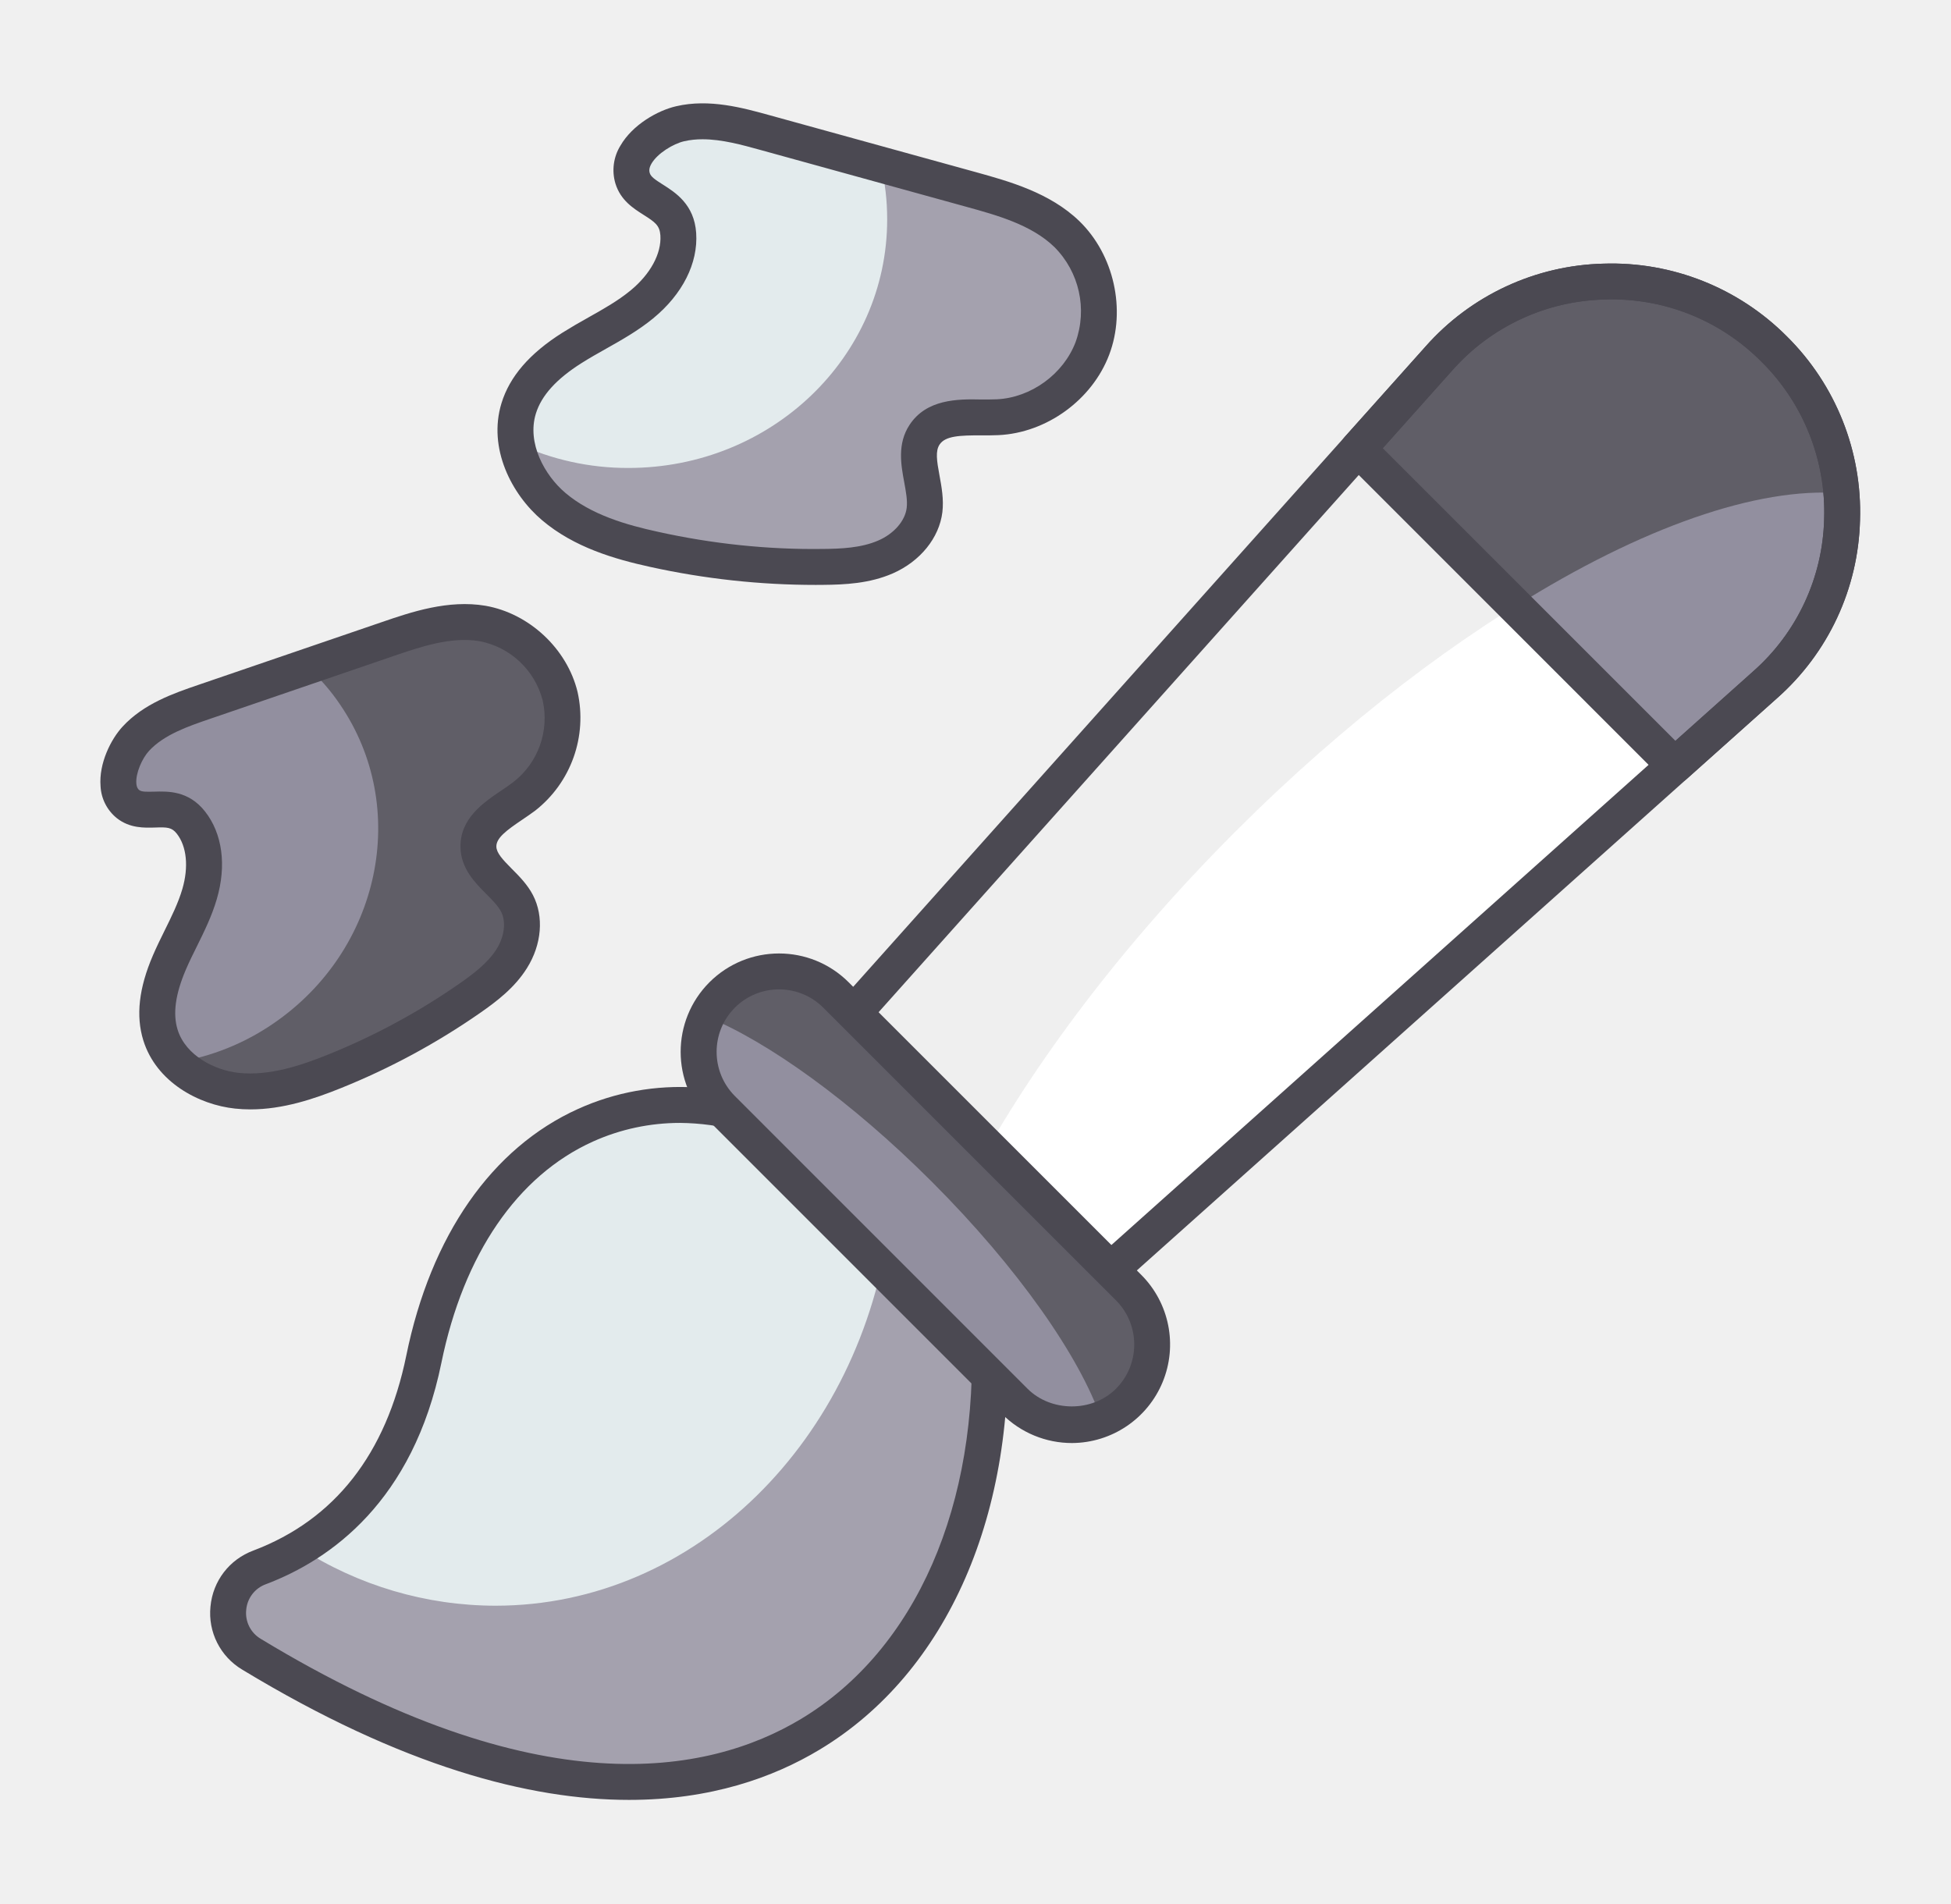
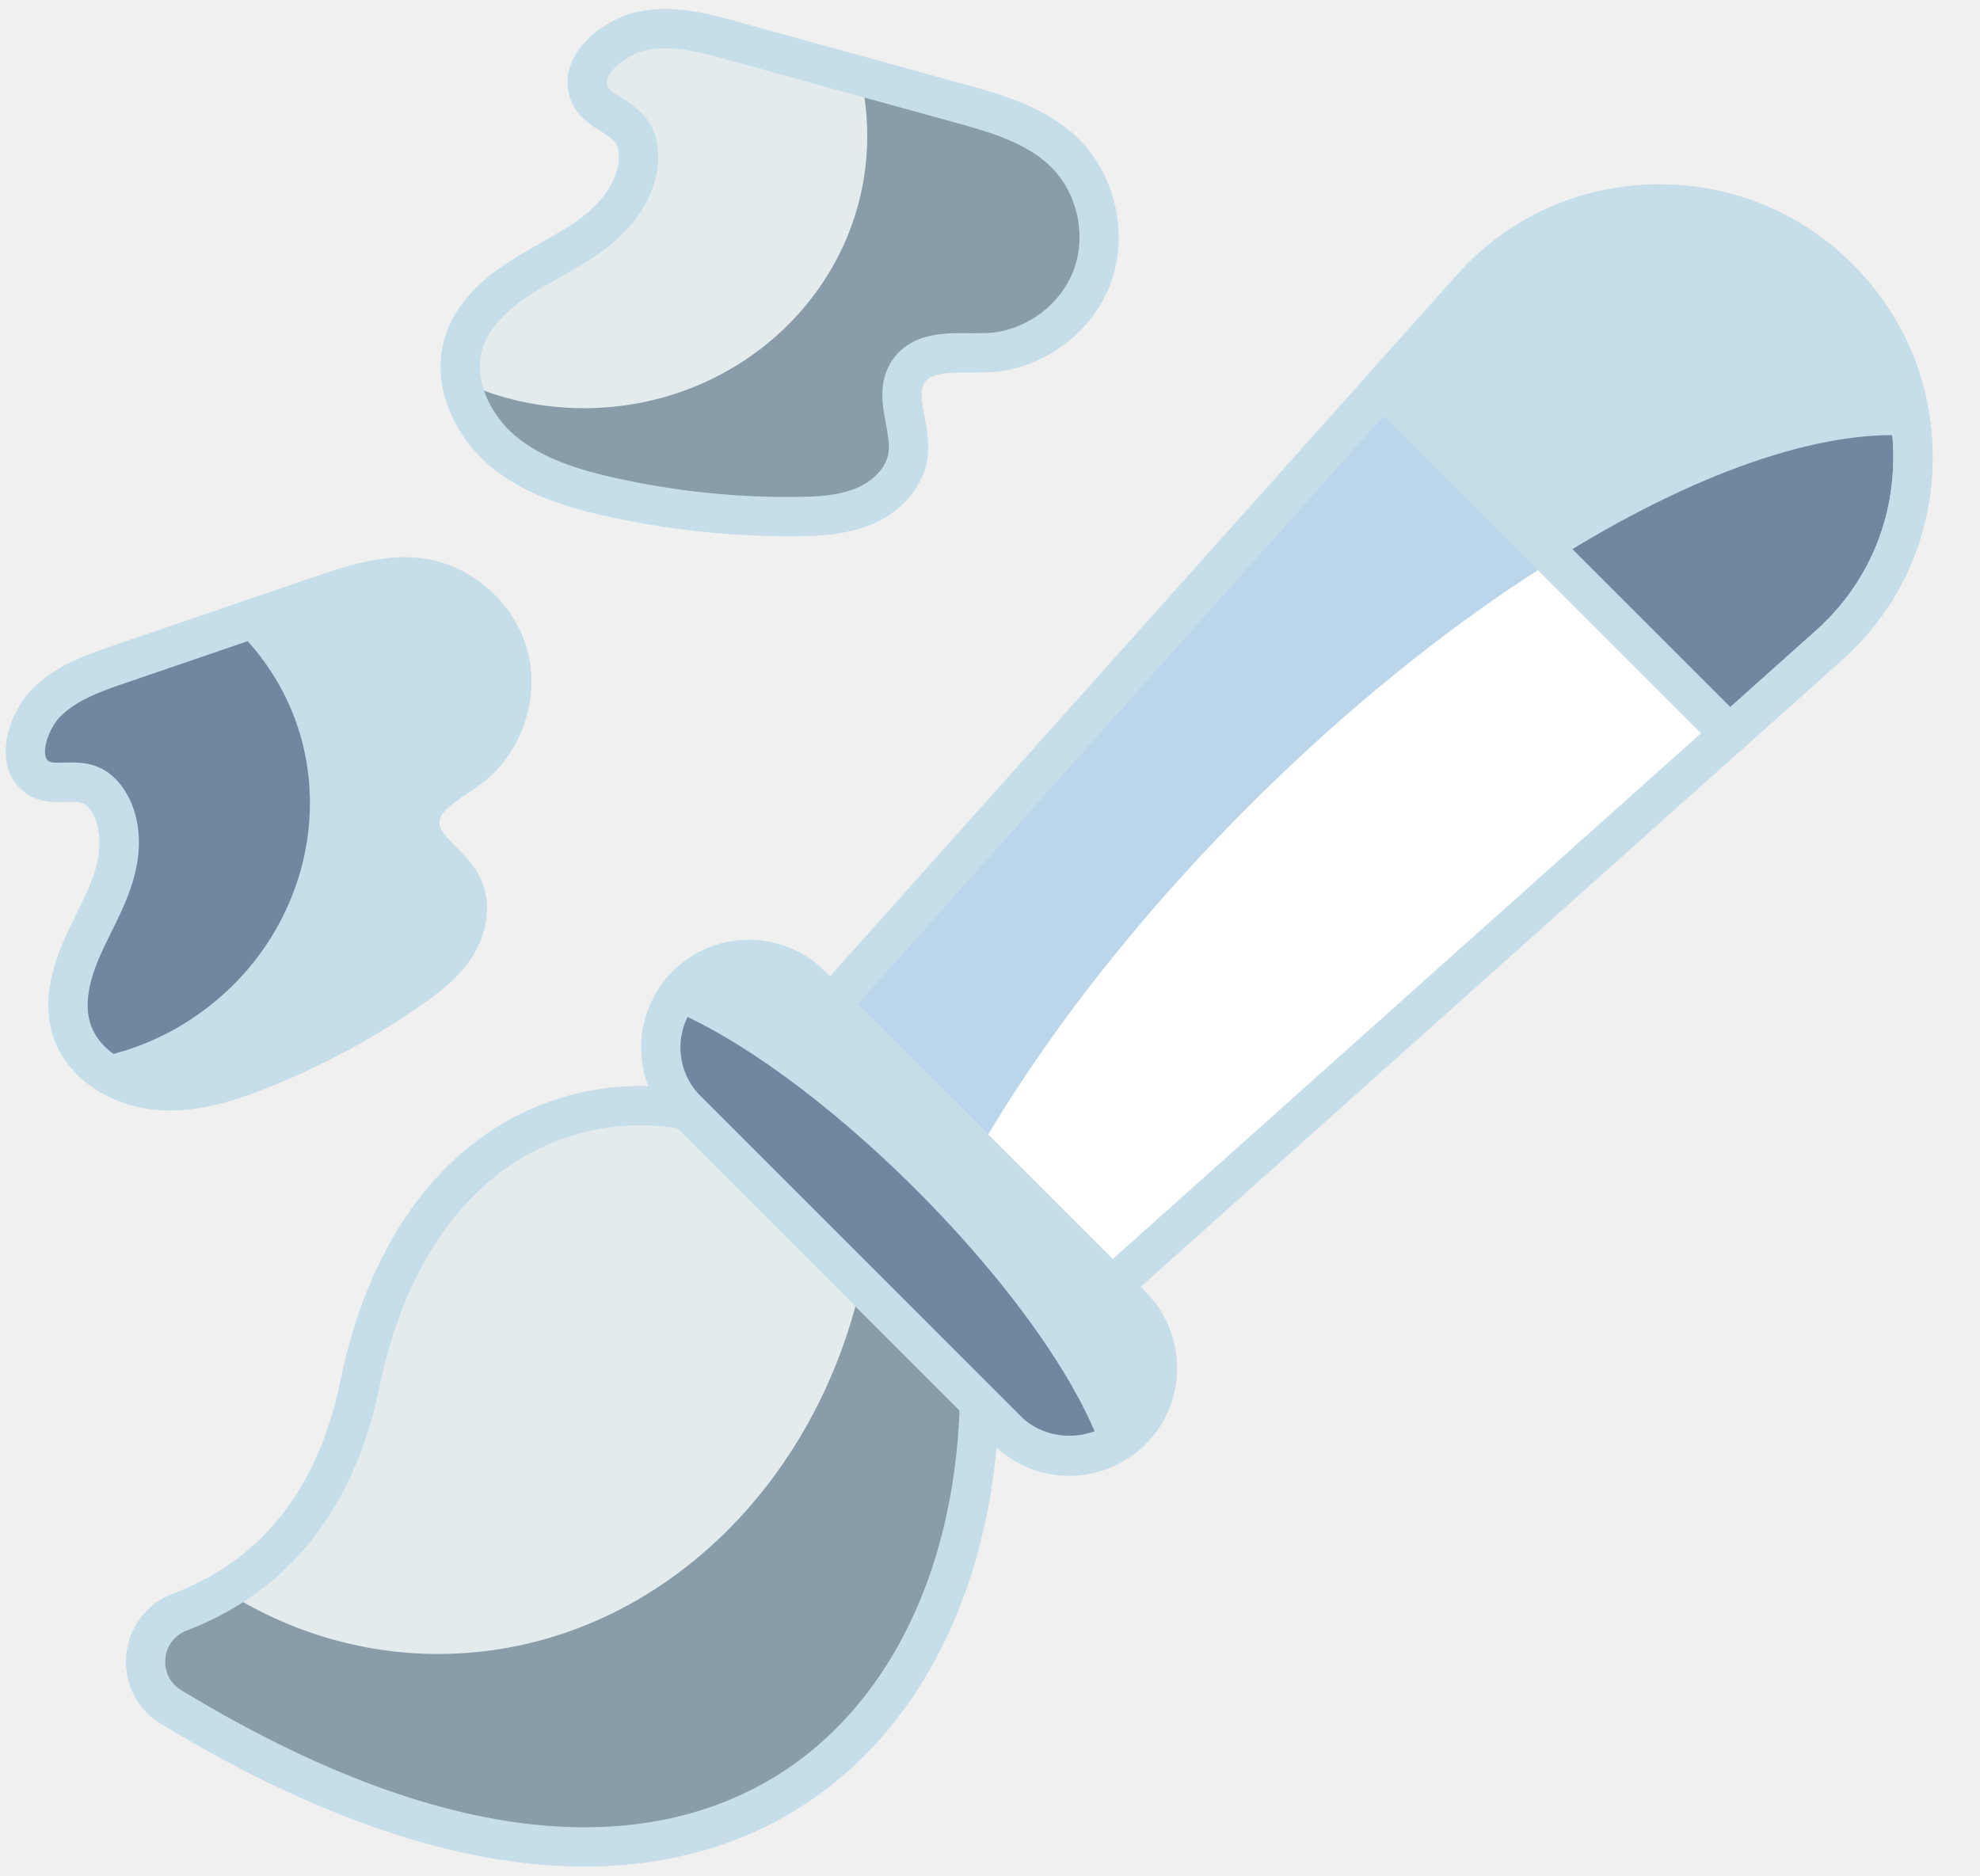
- <svg xmlns="http://www.w3.org/2000/svg" width="41" height="40" fill="none">
-   <path fill="#E3EBED" d="m16.958 23.956 3.822 3.822c.413 7.274-4.99 13.359-15.494 6.99-.732-.442-.626-1.532.173-1.828 1.352-.514 2.9-1.693 3.448-4.375 1.056-5.168 5.095-6.302 8.051-4.61" />
-   <path fill="#A4A1AE" d="M5.283 34.764c-.733-.44-.62-1.526.172-1.827a6 6 0 0 0 .845-.405 7.6 7.6 0 0 0 4.111 1.215c4.206 0 7.688-3.49 8.283-8.059l2.085 2.086c.414 7.274-4.99 13.36-15.496 6.99" />
-   <path fill="#fff" d="m37.285 7.339.006.005c1.97 1.97 1.883 5.199-.198 7.049L22.925 27.056l-5.352-5.352L30.237 7.536c1.85-2.08 5.078-2.168 7.048-.197" />
-   <path fill="#EFEFEF" d="m37.285 7.339.006.005a4.8 4.8 0 0 1 1.402 3.023c-3.04-.235-8.124 2.503-12.728 7.107-2.375 2.375-4.246 4.872-5.481 7.147l-2.911-2.911L30.24 7.533c1.843-2.078 5.073-2.168 7.045-.195" />
-   <path fill="#928F9F" d="m37.285 7.339.006.005q.16.16.296.33c.061.061.106.128.15.195q.1.117.174.24c.09.124.162.252.23.386q.076.141.145.29c.055.124.106.241.145.37.044.111.078.234.117.352q.06.244.1.502.027.175.045.358a4.82 4.82 0 0 1-1.598 4.023l-1.9 1.699-6.654-6.655 1.699-1.9c1.843-2.078 5.073-2.168 7.045-.195" />
-   <path fill="#605E67" d="m37.285 7.339.006.005q.16.16.296.33c.061.061.106.128.15.195q.1.117.174.24c.09.124.162.252.23.386q.076.141.145.29c.055.124.106.241.145.37.044.111.078.234.117.352q.06.244.1.502.027.175.045.358c-1.76-.14-4.207.72-6.844 2.375L28.54 9.434l1.699-1.9c1.843-2.078 5.073-2.168 7.045-.195" />
-   <path fill="#4B4952" d="M35.194 16.468a.38.38 0 0 1-.267-.111l-6.654-6.655a.377.377 0 0 1-.015-.518l1.698-1.899a5.16 5.16 0 0 1 3.741-1.744 5.2 5.2 0 0 1 3.855 1.53 5.2 5.2 0 0 1 1.536 3.861 5.16 5.16 0 0 1-1.744 3.742l-1.899 1.698a.38.38 0 0 1-.251.096M29.059 9.42l6.15 6.15 1.633-1.46a4.41 4.41 0 0 0 1.492-3.2 4.44 4.44 0 0 0-1.31-3.3 4.43 4.43 0 0 0-3.305-1.315 4.4 4.4 0 0 0-3.2 1.49zM13.22 37.828c-2.084 0-4.761-.696-8.13-2.738a1.38 1.38 0 0 1-.667-1.324c.05-.54.397-.992.905-1.18 1.706-.647 2.786-2.026 3.21-4.096.515-2.524 1.797-4.365 3.61-5.184 1.575-.712 3.397-.596 4.998.322a.4.4 0 0 1 .08.061l3.82 3.822a.38.38 0 0 1 .11.245c.23 4.028-1.241 7.399-3.934 9.017-.968.583-2.284 1.055-4.002 1.055M14.291 23.6c-.63 0-1.252.131-1.833.393-1.586.717-2.715 2.368-3.182 4.648-.595 2.914-2.33 4.139-3.683 4.652a.63.63 0 0 0-.419.543.63.63 0 0 0 .307.608c5.823 3.531 9.387 2.864 11.352 1.683 2.417-1.453 3.749-4.506 3.578-8.185l-3.683-3.683a5 5 0 0 0-2.437-.659" />
-   <path fill="#4B4952" d="M22.925 27.434a.38.38 0 0 1-.267-.11l-5.352-5.353a.377.377 0 0 1-.014-.518L29.955 7.285a5.16 5.16 0 0 1 3.742-1.744 5.2 5.2 0 0 1 3.855 1.53l.006.006a5.19 5.19 0 0 1 1.53 3.855 5.16 5.16 0 0 1-1.744 3.743L23.177 27.338a.38.38 0 0 1-.252.096m-4.833-5.745 4.848 4.849L36.842 14.11a4.41 4.41 0 0 0 1.492-3.2 4.44 4.44 0 0 0-1.31-3.3l-.005-.005a4.41 4.41 0 0 0-3.3-1.31 4.41 4.41 0 0 0-3.2 1.49z" />
-   <path fill="#928F9F" d="M15.176 20.91a1.69 1.69 0 0 1 2.391 0l6.152 6.152c.665.665.66 1.732 0 2.392a1.7 1.7 0 0 1-1.19.497c-.436 0-.872-.168-1.201-.497l-6.152-6.152a1.69 1.69 0 0 1 0-2.392" />
-   <path fill="#605E67" d="M15.176 20.91a1.69 1.69 0 0 1 2.391 0l6.152 6.152a1.688 1.688 0 0 1-.575 2.766c-.447-1.307-1.75-3.18-3.56-4.99-1.698-1.698-3.453-2.95-4.732-3.47.078-.167.19-.323.324-.457" />
-   <path fill="#4B4952" d="M22.529 30.328a2.07 2.07 0 0 1-1.468-.607l-6.152-6.152a2.07 2.07 0 0 1 0-2.925 2.07 2.07 0 0 1 2.925 0l6.152 6.152a2.071 2.071 0 0 1-1.457 3.532m-7.086-9.15a1.316 1.316 0 0 0 0 1.857l6.151 6.152c.49.49 1.358.5 1.858 0a1.316 1.316 0 0 0 0-1.858L17.3 21.177a1.316 1.316 0 0 0-1.857 0" />
-   <path fill="#E3EBED" d="M14.254 4.921c.039.576-.321 1.113-.767 1.478-.446.366-.98.604-1.468.913-.487.309-.95.72-1.119 1.271-.227.739.146 1.562.735 2.062.59.5 1.356.735 2.111.901a15.8 15.8 0 0 0 3.549.369c.447-.005.906-.03 1.315-.21.41-.18.765-.542.82-.986.064-.535-.297-1.134 0-1.584.303-.46.987-.34 1.537-.366a2.3 2.3 0 0 0 1.99-1.448 2.3 2.3 0 0 0-.537-2.401c-.537-.521-1.29-.739-2.012-.938l-4.326-1.195c-.584-.16-1.198-.323-1.788-.187-.452.104-1.17.597-1 1.146.154.505.911.454.96 1.175" />
-   <path fill="#A4A1AE" d="M22.953 7.319c-.302.818-1.12 1.404-1.982 1.447-.552.026-1.241-.094-1.543.371-.293.448.069 1.043 0 1.586-.052.44-.405.801-.819.982-.405.181-.87.207-1.31.207a15.8 15.8 0 0 1-3.55-.362c-.76-.172-1.526-.405-2.113-.905-.405-.336-.698-.827-.775-1.327a5.5 5.5 0 0 0 2.344.517c3.008 0 5.439-2.336 5.439-5.223 0-.396-.043-.784-.138-1.155.629.173 1.267.354 1.904.526.716.198 1.474.414 2.009.94.629.603.844 1.585.534 2.396" />
-   <path fill="#4B4952" d="M17.14 12.293c-1.168 0-2.335-.127-3.475-.378-.747-.164-1.6-.41-2.274-.982-.635-.538-1.144-1.508-.852-2.46.172-.56.59-1.045 1.279-1.48q.266-.166.545-.32c.32-.18.622-.35.885-.566.42-.344.655-.778.63-1.16-.015-.21-.112-.278-.351-.43-.216-.137-.486-.307-.594-.66a.98.98 0 0 1 .104-.794c.256-.444.787-.742 1.172-.83.698-.163 1.405.034 1.973.191l4.326 1.194c.693.192 1.555.43 2.175 1.03.727.706.985 1.86.627 2.806-.358.948-1.314 1.643-2.325 1.691q-.175.007-.363.005c-.45-.001-.756.01-.877.193-.089.135-.06.337-.001.653.043.234.092.499.06.768-.066.54-.465 1.034-1.042 1.287-.49.214-1.013.237-1.463.241zm-2.376-9.366q-.197-.001-.385.041c-.232.053-.564.256-.689.472-.056.097-.047.158-.036.196.025.082.117.142.276.243.263.167.66.417.7 1.017.043.635-.287 1.289-.904 1.795-.313.257-.659.452-.993.64-.172.097-.345.194-.512.3-.53.335-.843.682-.96 1.062-.191.622.187 1.298.618 1.664.548.466 1.293.677 1.949.82 1.135.252 2.31.376 3.463.36.377-.003.808-.02 1.168-.178.329-.143.562-.412.595-.685.019-.156-.016-.342-.052-.54-.067-.36-.15-.808.113-1.206.355-.538 1.002-.544 1.51-.532q.167.001.324-.004c.72-.035 1.4-.53 1.655-1.204a1.91 1.91 0 0 0-.447-1.997c-.481-.467-1.208-.668-1.85-.845l-4.325-1.194c-.387-.107-.812-.225-1.218-.225" />
-   <path fill="#928F9F" d="M4.012 17.288c.324.412.33 1 .182 1.502-.147.503-.426.955-.633 1.437-.208.48-.344 1.026-.188 1.526.208.671.91 1.098 1.607 1.17.699.074 1.394-.143 2.046-.405a14.3 14.3 0 0 0 2.85-1.541c.334-.233.664-.488.88-.832s.296-.799.109-1.159c-.226-.435-.803-.698-.81-1.188-.009-.5.565-.76.965-1.063.629-.475.937-1.339.75-2.105a2.09 2.09 0 0 0-1.633-1.527c-.67-.115-1.346.108-1.99.328l-3.857 1.32c-.52.178-1.064.371-1.437.776-.285.31-.57 1.046-.163 1.372.375.3.916-.127 1.322.39" />
-   <path fill="#605E67" d="M11.766 14.63c.193.769-.12 1.628-.745 2.102-.4.302-.98.564-.968 1.068.01.486.586.747.813 1.19.186.356.107.809-.111 1.156-.211.344-.547.601-.877.827-.89.626-1.848 1.139-2.849 1.547-.657.26-1.352.478-2.048.403a2.02 2.02 0 0 1-1.262-.598 5 5 0 0 0 2.024-.813c2.256-1.541 2.883-4.538 1.404-6.704a4.2 4.2 0 0 0-.695-.796c.56-.193 1.131-.384 1.698-.582.638-.217 1.317-.444 1.988-.324a2.06 2.06 0 0 1 1.628 1.524" />
-   <path fill="#4B4952" d="M5.261 23.316q-.16 0-.32-.017c-.764-.08-1.656-.555-1.929-1.433-.16-.516-.094-1.101.202-1.788.076-.177.161-.35.246-.522.147-.297.286-.579.372-.872.136-.463.092-.897-.116-1.162-.106-.135-.201-.139-.455-.13-.226.007-.535.018-.807-.198a.92.92 0 0 1-.341-.673c-.037-.474.214-.98.463-1.25.446-.485 1.081-.702 1.592-.877l3.858-1.32c.62-.213 1.394-.474 2.175-.343.92.16 1.716.903 1.936 1.81a2.48 2.48 0 0 1-.89 2.496 7 7 0 0 1-.273.191c-.33.223-.546.383-.543.564.003.133.124.265.324.467.154.154.329.33.445.553.233.45.186 1.037-.125 1.533-.26.417-.643.704-.982.941a14.8 14.8 0 0 1-2.927 1.582c-.56.226-1.214.448-1.905.448m-.952-6.261c.365.464.455 1.134.247 1.841-.104.357-.264.68-.419.994-.08.161-.16.322-.23.486-.221.515-.279.93-.174 1.266.17.547.786.854 1.287.907.644.066 1.303-.155 1.864-.381a14 14 0 0 0 2.777-1.5c.278-.195.59-.427.775-.722.166-.267.203-.575.094-.786-.063-.122-.183-.242-.31-.37-.239-.24-.536-.539-.543-.986-.01-.604.48-.935.874-1.2q.126-.085.24-.17a1.7 1.7 0 0 0 .613-1.715 1.7 1.7 0 0 0-1.33-1.244c-.595-.1-1.237.119-1.804.313l-3.857 1.32c-.453.155-.966.33-1.282.674-.142.154-.282.465-.266.682.008.098.045.127.06.14.051.04.151.038.31.034.288-.008.726-.026 1.074.417" />
+ <svg xmlns="http://www.w3.org/2000/svg" width="38" height="36" viewBox="0 0 38 36" fill="none">
+   <path d="M14.958 21.956L18.78 25.777C19.194 33.052 13.79 39.137 3.286 32.767C2.554 32.326 2.66 31.236 3.459 30.94C4.811 30.426 6.359 29.247 6.907 26.565C7.963 21.397 12.002 20.263 14.958 21.956Z" fill="#E3EBED" />
+   <path d="M3.283 32.764C2.55 32.324 2.662 31.238 3.455 30.937C3.731 30.833 4.015 30.695 4.3 30.532C5.515 31.307 6.92 31.747 8.411 31.747C12.617 31.747 16.099 28.256 16.694 23.688L18.779 25.774C19.193 33.048 13.789 39.133 3.283 32.764Z" fill="#889CA9" />
+   <path d="M35.285 5.339L35.291 5.344C37.261 7.315 37.174 10.543 35.093 12.393L20.925 25.056L15.573 19.704L28.237 5.536C30.087 3.456 33.315 3.368 35.285 5.339Z" fill="white" />
+   <path d="M35.285 5.339L35.291 5.344C36.14 6.194 36.604 7.272 36.693 8.367C33.654 8.132 28.569 10.87 23.965 15.474C21.59 17.849 19.719 20.346 18.484 22.62L15.573 19.709L28.239 5.534C30.083 3.456 33.313 3.366 35.285 5.339Z" fill="#BBD6EA" />
+   <path d="M35.285 5.339L35.291 5.344C35.397 5.45 35.498 5.562 35.587 5.674C35.648 5.735 35.693 5.802 35.738 5.869C35.805 5.948 35.861 6.026 35.911 6.11C36.001 6.233 36.073 6.361 36.14 6.495C36.191 6.59 36.241 6.685 36.285 6.786C36.341 6.909 36.392 7.026 36.431 7.155C36.475 7.266 36.509 7.389 36.548 7.507C36.587 7.669 36.621 7.836 36.649 8.009C36.665 8.127 36.682 8.244 36.693 8.367C36.816 9.831 36.28 11.339 35.095 12.39L33.196 14.089L26.541 7.434L28.24 5.534C30.083 3.456 33.313 3.366 35.285 5.339Z" fill="#70889F" />
+   <path d="M35.285 5.339L35.291 5.344C35.397 5.45 35.498 5.562 35.587 5.674C35.648 5.735 35.693 5.802 35.738 5.869C35.805 5.948 35.861 6.026 35.911 6.11C36.001 6.233 36.073 6.361 36.14 6.495C36.191 6.59 36.241 6.685 36.285 6.786C36.341 6.909 36.392 7.026 36.431 7.155C36.475 7.266 36.509 7.389 36.548 7.507C36.587 7.669 36.621 7.836 36.649 8.009C36.665 8.127 36.682 8.244 36.693 8.367C34.933 8.227 32.486 9.088 29.849 10.742L26.541 7.434L28.24 5.534C30.083 3.456 33.313 3.366 35.285 5.339Z" fill="#C6DDEA" />
+   <path d="M33.194 14.468C33.097 14.468 33.001 14.431 32.927 14.357L26.273 7.702C26.131 7.561 26.124 7.333 26.258 7.184L27.956 5.285C28.917 4.204 30.246 3.584 31.697 3.541C33.155 3.505 34.523 4.042 35.553 5.072C36.587 6.107 37.131 7.476 37.088 8.932C37.046 10.384 36.426 11.713 35.344 12.674L33.445 14.372C33.374 14.436 33.284 14.468 33.194 14.468ZM27.059 7.421L33.209 13.571L34.842 12.111C35.768 11.288 36.298 10.152 36.334 8.91C36.371 7.664 35.906 6.492 35.024 5.611C34.137 4.723 32.958 4.254 31.719 4.296C30.478 4.332 29.341 4.862 28.52 5.787L27.059 7.421Z" fill="#C6DDEA" />
+   <path d="M11.22 35.828C9.136 35.828 6.459 35.132 3.09 33.09C2.628 32.812 2.372 32.304 2.423 31.766C2.474 31.227 2.82 30.774 3.328 30.586C5.034 29.939 6.114 28.559 6.537 26.49C7.053 23.966 8.335 22.125 10.147 21.306C11.723 20.594 13.545 20.71 15.146 21.628C15.175 21.645 15.202 21.665 15.225 21.689L19.047 25.511C19.112 25.576 19.151 25.663 19.157 25.756C19.386 29.784 17.915 33.155 15.222 34.773C14.254 35.356 12.938 35.828 11.22 35.828ZM12.291 21.601C11.661 21.601 11.039 21.731 10.458 21.993C8.872 22.71 7.743 24.361 7.276 26.641C6.681 29.555 4.945 30.779 3.593 31.293C3.354 31.382 3.198 31.584 3.174 31.836C3.15 32.087 3.265 32.314 3.481 32.444C9.304 35.975 12.868 35.308 14.833 34.127C17.25 32.674 18.582 29.621 18.411 25.942L14.728 22.259C13.948 21.822 13.113 21.601 12.291 21.601Z" fill="#C6DDEA" />
+   <path d="M20.925 25.434C20.828 25.434 20.732 25.397 20.659 25.323L15.306 19.971C15.165 19.829 15.158 19.602 15.292 19.453L27.955 5.285C28.917 4.203 30.246 3.584 31.697 3.541C33.155 3.505 34.523 4.042 35.552 5.072L35.558 5.077C36.587 6.107 37.131 7.476 37.088 8.932C37.046 10.384 36.426 11.713 35.344 12.675L21.177 25.338C21.105 25.402 21.015 25.434 20.925 25.434ZM16.092 19.689L20.94 24.538L34.842 12.111C35.768 11.288 36.297 10.152 36.334 8.91C36.37 7.664 35.905 6.492 35.024 5.611L35.019 5.606C34.138 4.724 32.981 4.259 31.719 4.296C30.478 4.332 29.341 4.862 28.519 5.787L16.092 19.689Z" fill="#C6DDEA" />
+   <path d="M13.176 18.91C13.835 18.251 14.902 18.246 15.567 18.91L21.719 25.062C22.384 25.727 22.378 26.794 21.719 27.454C21.389 27.783 20.954 27.951 20.529 27.951C20.093 27.951 19.657 27.783 19.328 27.454L13.176 21.302C12.511 20.637 12.517 19.57 13.176 18.91Z" fill="#70889F" />
+   <path d="M13.176 18.91C13.835 18.251 14.902 18.246 15.567 18.91L21.719 25.062C22.384 25.727 22.378 26.794 21.719 27.454C21.552 27.621 21.356 27.75 21.144 27.828C20.697 26.521 19.395 24.649 17.584 22.838C15.886 21.14 14.131 19.888 12.852 19.369C12.93 19.201 13.042 19.045 13.176 18.91Z" fill="#C6DDEA" />
+   <path d="M20.529 28.328C19.974 28.328 19.453 28.112 19.061 27.721L12.909 21.569C12.103 20.763 12.103 19.451 12.909 18.644C13.715 17.837 15.028 17.837 15.834 18.644L21.986 24.796C22.792 25.602 22.792 26.914 21.986 27.721C21.599 28.107 21.068 28.328 20.529 28.328ZM13.443 19.177C12.931 19.689 12.931 20.523 13.443 21.035L19.594 27.187C20.085 27.677 20.952 27.687 21.452 27.187C21.964 26.675 21.965 25.841 21.452 25.329L15.3 19.177C14.788 18.666 13.955 18.666 13.443 19.177Z" fill="#C6DDEA" />
+   <path d="M12.254 2.921C12.293 3.497 11.933 4.034 11.487 4.399C11.041 4.765 10.506 5.003 10.019 5.312C9.532 5.621 9.07 6.032 8.9 6.583C8.673 7.322 9.046 8.145 9.635 8.645C10.225 9.145 10.991 9.38 11.746 9.546C12.91 9.803 14.103 9.927 15.295 9.915C15.742 9.91 16.201 9.884 16.61 9.705C17.02 9.525 17.375 9.163 17.429 8.719C17.494 8.184 17.133 7.585 17.43 7.135C17.733 6.676 18.417 6.795 18.967 6.769C19.834 6.727 20.65 6.133 20.957 5.321C21.264 4.509 21.044 3.524 20.42 2.92C19.883 2.399 19.129 2.181 18.408 1.982C16.966 1.584 15.524 1.186 14.082 0.787C13.498 0.626 12.884 0.464 12.294 0.6C11.842 0.704 11.125 1.197 11.293 1.746C11.448 2.251 12.205 2.2 12.254 2.921Z" fill="#E3EBED" />
+   <path d="M20.953 5.319C20.651 6.137 19.833 6.723 18.971 6.766C18.419 6.792 17.73 6.672 17.428 7.137C17.135 7.585 17.497 8.18 17.428 8.723C17.376 9.162 17.023 9.524 16.609 9.705C16.204 9.886 15.739 9.912 15.299 9.912C14.101 9.93 12.912 9.8 11.748 9.55C10.99 9.378 10.223 9.145 9.636 8.645C9.231 8.309 8.938 7.818 8.861 7.318C9.568 7.654 10.369 7.835 11.205 7.835C14.213 7.835 16.644 5.499 16.644 2.612C16.644 2.216 16.601 1.828 16.506 1.457C17.135 1.63 17.773 1.811 18.41 1.983C19.126 2.181 19.884 2.397 20.419 2.922C21.048 3.526 21.263 4.508 20.953 5.319Z" fill="#889CA9" />
+   <path d="M15.14 10.293C13.972 10.293 12.805 10.166 11.665 9.915C10.918 9.751 10.065 9.504 9.391 8.933C8.756 8.394 8.247 7.425 8.539 6.472C8.711 5.912 9.13 5.428 9.818 4.993C9.995 4.881 10.179 4.777 10.363 4.673C10.683 4.493 10.985 4.322 11.248 4.107C11.668 3.763 11.903 3.329 11.877 2.946C11.863 2.738 11.766 2.669 11.527 2.517C11.31 2.38 11.041 2.21 10.933 1.857C10.852 1.595 10.888 1.32 11.037 1.063C11.293 0.619 11.824 0.321 12.209 0.233C12.907 0.07 13.614 0.267 14.182 0.424L18.508 1.618C19.201 1.81 20.063 2.047 20.683 2.649C21.41 3.354 21.668 4.507 21.31 5.454C20.952 6.402 19.996 7.097 18.985 7.145C18.869 7.151 18.746 7.15 18.622 7.15C18.172 7.149 17.866 7.161 17.745 7.343C17.656 7.478 17.685 7.68 17.744 7.996C17.787 8.23 17.836 8.495 17.804 8.764C17.738 9.305 17.339 9.798 16.762 10.051C16.271 10.265 15.749 10.288 15.299 10.292C15.245 10.293 15.193 10.293 15.14 10.293ZM12.764 0.927C12.633 0.927 12.504 0.939 12.379 0.968C12.147 1.021 11.815 1.224 11.69 1.44C11.634 1.537 11.643 1.598 11.654 1.636C11.679 1.718 11.771 1.778 11.93 1.879C12.193 2.046 12.59 2.296 12.63 2.896C12.673 3.531 12.344 4.185 11.726 4.691C11.413 4.948 11.067 5.143 10.733 5.331C10.561 5.428 10.388 5.525 10.221 5.631C9.692 5.966 9.378 6.313 9.261 6.693C9.07 7.315 9.448 7.991 9.879 8.357C10.427 8.823 11.172 9.033 11.828 9.178C12.963 9.429 14.138 9.553 15.291 9.538C15.668 9.534 16.099 9.517 16.459 9.359C16.788 9.216 17.021 8.947 17.054 8.674C17.073 8.518 17.038 8.332 17.002 8.134C16.935 7.775 16.852 7.326 17.115 6.928C17.47 6.39 18.117 6.384 18.625 6.396C18.736 6.396 18.845 6.396 18.949 6.392C19.669 6.357 20.349 5.862 20.604 5.188C20.858 4.514 20.675 3.692 20.157 3.191C19.676 2.724 18.949 2.523 18.308 2.346L13.982 1.152C13.595 1.045 13.17 0.927 12.764 0.927Z" fill="#C6DDEA" />
+   <path d="M2.012 15.288C2.336 15.7 2.341 16.287 2.194 16.79C2.047 17.293 1.768 17.745 1.561 18.227C1.353 18.708 1.217 19.253 1.373 19.753C1.581 20.424 2.282 20.851 2.98 20.924C3.679 20.997 4.374 20.78 5.026 20.518C6.03 20.114 6.989 19.596 7.877 18.977C8.21 18.744 8.54 18.489 8.756 18.145C8.971 17.801 9.052 17.346 8.865 16.986C8.639 16.551 8.062 16.288 8.054 15.798C8.046 15.297 8.62 15.037 9.02 14.735C9.649 14.26 9.957 13.396 9.77 12.63C9.584 11.863 8.915 11.237 8.137 11.103C7.468 10.988 6.791 11.211 6.148 11.431C4.862 11.871 3.576 12.311 2.29 12.751C1.77 12.929 1.226 13.122 0.853 13.527C0.568 13.836 0.282 14.573 0.69 14.899C1.065 15.198 1.606 14.772 2.012 15.288Z" fill="#70889F" />
+   <path d="M9.766 12.63C9.959 13.399 9.645 14.258 9.021 14.732C8.62 15.034 8.041 15.296 8.053 15.8C8.063 16.287 8.639 16.547 8.866 16.99C9.052 17.346 8.973 17.799 8.755 18.146C8.544 18.49 8.208 18.747 7.878 18.973C6.988 19.599 6.03 20.112 5.029 20.52C4.372 20.779 3.677 20.998 2.981 20.923C2.505 20.879 2.034 20.66 1.719 20.325C2.422 20.215 3.116 19.94 3.743 19.512C5.999 17.971 6.626 14.973 5.147 12.808C4.944 12.51 4.713 12.241 4.452 12.012C5.012 11.819 5.583 11.628 6.15 11.431C6.788 11.213 7.467 10.986 8.138 11.106C8.919 11.237 9.584 11.863 9.766 12.63Z" fill="#C6DDEA" />
+   <path d="M3.261 21.316C3.155 21.316 3.048 21.31 2.941 21.299C2.177 21.219 1.285 20.744 1.012 19.866C0.852 19.35 0.918 18.765 1.214 18.078C1.29 17.901 1.375 17.728 1.46 17.556C1.607 17.259 1.746 16.977 1.832 16.684C1.968 16.221 1.924 15.787 1.716 15.522C1.61 15.387 1.515 15.383 1.261 15.392C1.035 15.399 0.726 15.41 0.454 15.194C0.252 15.032 0.134 14.8 0.113 14.521C0.076 14.047 0.327 13.54 0.576 13.271C1.022 12.787 1.657 12.569 2.168 12.394L6.026 11.074C6.647 10.861 7.42 10.6 8.201 10.731C9.121 10.89 9.917 11.634 10.137 12.54C10.357 13.448 9.991 14.474 9.247 15.037C9.161 15.101 9.068 15.164 8.974 15.228C8.644 15.451 8.428 15.611 8.431 15.792C8.433 15.925 8.555 16.057 8.755 16.259C8.909 16.413 9.084 16.589 9.2 16.812C9.433 17.262 9.386 17.849 9.075 18.345C8.816 18.762 8.432 19.049 8.093 19.286C7.181 19.922 6.197 20.454 5.166 20.868C4.606 21.094 3.952 21.316 3.261 21.316ZM2.309 15.055C2.674 15.519 2.764 16.189 2.556 16.896C2.452 17.253 2.292 17.576 2.137 17.89C2.057 18.051 1.978 18.212 1.907 18.376C1.686 18.891 1.629 19.305 1.733 19.642C1.903 20.189 2.519 20.496 3.02 20.549C3.664 20.615 4.323 20.394 4.884 20.168C5.862 19.775 6.796 19.27 7.661 18.667C7.939 18.473 8.251 18.241 8.436 17.946C8.602 17.679 8.639 17.371 8.53 17.16C8.467 17.038 8.347 16.918 8.22 16.791C7.981 16.55 7.684 16.251 7.677 15.804C7.667 15.2 8.157 14.869 8.551 14.603C8.634 14.546 8.716 14.491 8.792 14.434C9.304 14.047 9.555 13.342 9.404 12.719C9.252 12.095 8.705 11.584 8.073 11.475C7.479 11.374 6.837 11.594 6.27 11.788L2.413 13.108C1.96 13.263 1.447 13.439 1.131 13.782C0.989 13.936 0.849 14.246 0.865 14.464C0.873 14.562 0.91 14.591 0.925 14.604C0.976 14.644 1.076 14.642 1.234 14.638C1.523 14.63 1.961 14.612 2.309 15.055Z" fill="#C6DDEA" />
</svg>
